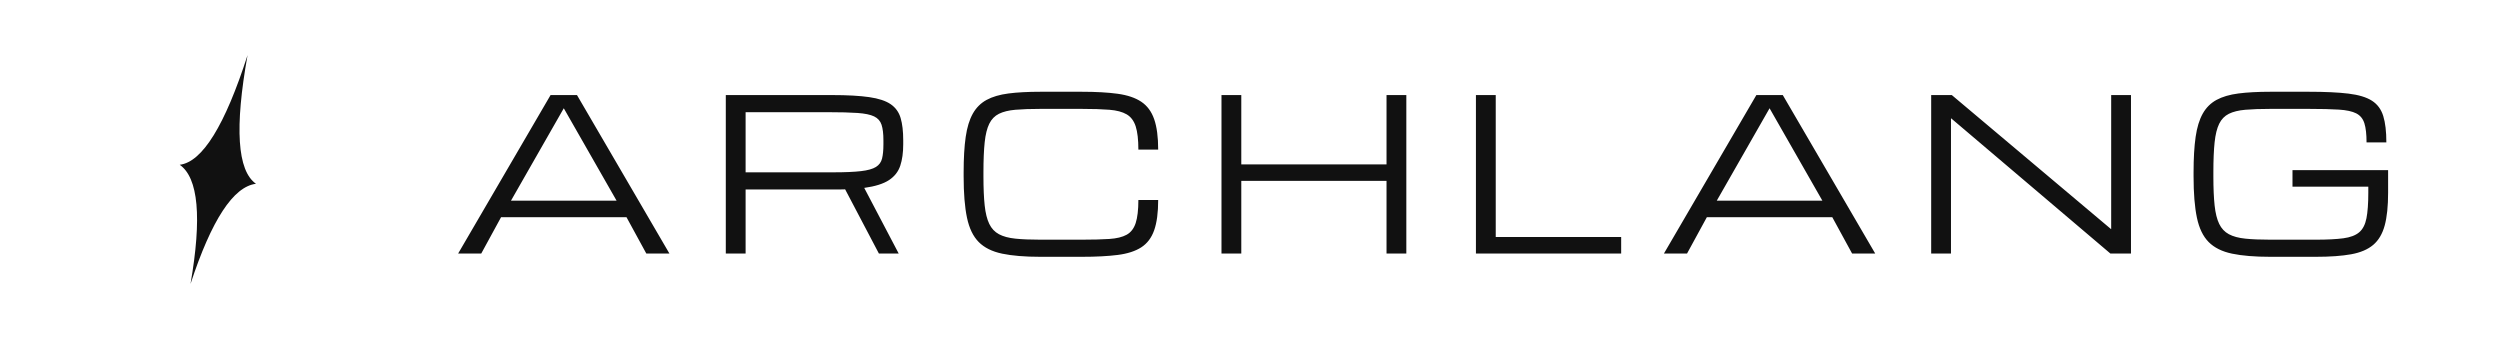
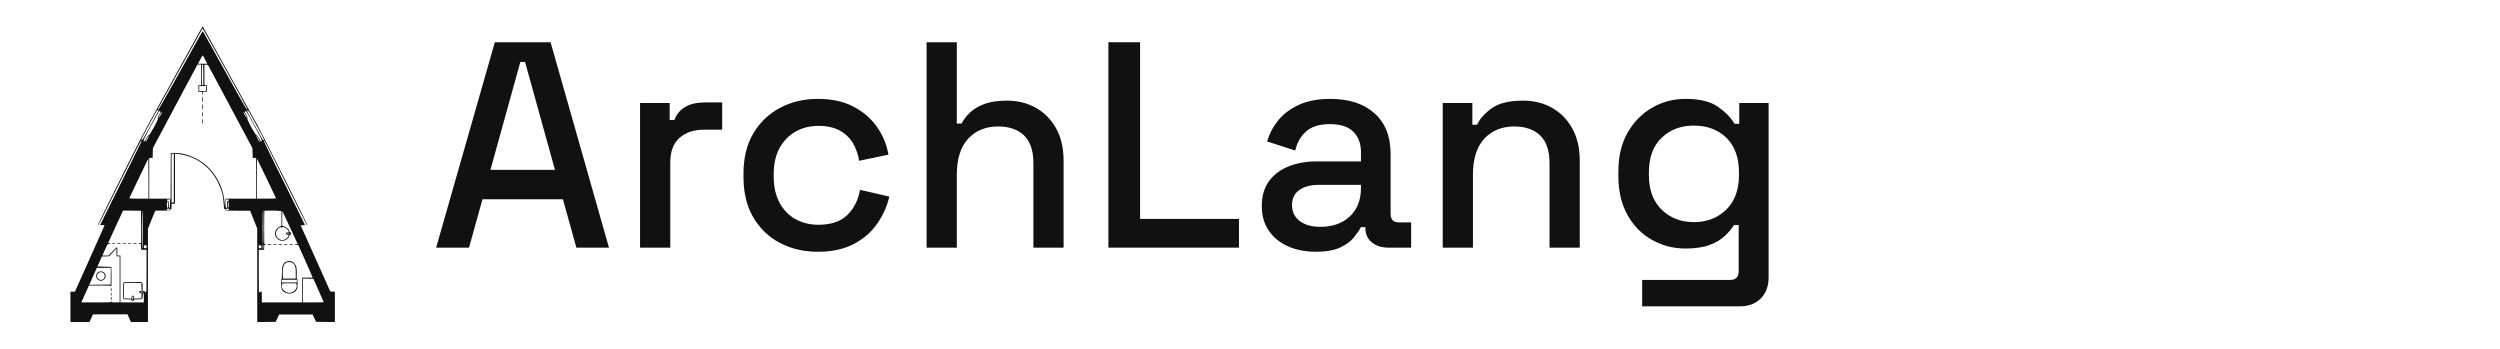
- <svg xmlns="http://www.w3.org/2000/svg" width="1420.1" height="198">
-   <g transform="matrix(1.353563 0.3374811 -0.3374811 1.353563 72.94592 14.44782)">
-     <path fill="#111111" stroke="none" d="M 50 0 Q 53 45 66 50 Q 53 55 50 96 Q 47 55 34 50 Q 47 45 50 0 Z" />
+ <svg xmlns="http://www.w3.org/2000/svg" width="1420" height="198" viewBox="0 0 1420 198" fill="none">
+   <g transform="translate(3.337 -11.603) scale(0.21831)">
+     <g transform="translate(0,1024) scale(0.1,-0.1)" fill="#111111" stroke="none">
+       <path d="M5033 8872 c-45 -81 -307 -554 -583 -1052 -819 -1476 -877 -1584 -1248 -2325 -498 -997 -813 -1637 -808 -1643 3 -2 8 -2 13 1 5 3 253 498 552 1100 386 776 548 1094 558 1090 7 -3 13 -8 13 -13 0 -4 -243 -495 -539 -1091 l-539 -1084 58 -3 59 -3 -34 -77 c-18 -42 -104 -234 -190 -427 -177 -394 -335 -748 -462 -1032 l-86 -193 -59 0 -58 0 0 -395 0 -395 248 0 247 1 45 99 45 99 450 1 450 0 44 -100 43 -100 222 0 222 0 0 1213 0 1212 83 210 c91 228 108 265 119 264 4 -1 91 -1 195 0 180 1 187 2 187 21 0 11 7 20 15 20 12 0 15 14 15 70 l0 70 45 0 45 0 0 650 0 650 58 -6 c461 -46 844 -310 1054 -729 102 -201 145 -360 155 -572 5 -120 8 -133 25 -133 11 0 18 -7 18 -20 0 -24 -18 -23 370 -24 l275 -1 92 -230 92 -230 1 -1218 0 -1217 240 2 240 3 45 95 45 95 435 0 435 0 45 -95 45 -95 245 -3 245 -2 0 395 0 395 -59 0 c-38 0 -61 5 -64 13 -3 6 -38 84 -77 172 -40 88 -145 324 -235 525 -90 201 -229 511 -309 690 l-146 325 55 3 c30 2 55 7 55 12 0 4 -241 493 -535 1086 -295 593 -534 1083 -531 1091 3 7 9 13 13 13 5 0 146 -278 314 -617 490 -988 780 -1567 790 -1577 5 -5 11 -7 14 -4 10 10 -1133 2295 -1310 2618 -98 179 -435 789 -750 1355 -314 567 -592 1067 -616 1112 -24 46 -46 83 -49 83 -3 0 -42 -67 -87 -148z m670 -945 c317 -573 577 -1046 577 -1052 -1 -51 -61 50 -475 800 -45 83 -192 346 -325 585 -133 239 -268 481 -299 537 -30 56 -59 100 -62 97 -9 -5 -97 -162 -639 -1138 -272 -488 -500 -890 -507 -893 -24 -9 -24 3 1 48 13 24 239 431 501 904 262 473 514 926 559 1007 44 81 83 147 86 147 3 0 265 -469 583 -1042z m-519 233 l57 -110 -121 0 -121 0 58 110 c32 60 61 110 64 110 3 0 32 -49 63 -110z m-104 -400 l0 -270 -35 0 -35 0 0 -85 0 -85 50 0 50 0 0 -40 c0 -22 5 -40 10 -40 6 0 10 18 10 40 l0 40 50 0 50 0 0 84 0 85 -32 3 -32 3 0 265 -1 265 45 0 c44 0 45 -1 78 -60 34 -60 449 -837 774 -1450 94 -176 212 -396 262 -490 l91 -170 4 -127 3 -128 44 0 44 0 0 -530 0 -530 -400 0 -400 0 -1 -122 -2 -123 -8 80 c-31 310 -88 493 -218 708 -141 232 -319 396 -556 513 -179 89 -361 134 -541 134 l-94 0 -2 -717 c-1 -395 -4 -663 -5 -595 l-4 122 -274 0 -275 0 0 530 0 530 44 0 44 0 4 128 3 127 136 255 c119 222 361 676 647 1215 47 88 126 237 177 330 50 94 116 216 146 272 l54 103 48 0 47 0 0 -270z m58 -3 c2 -262 2 -267 -18 -267 -20 0 -20 6 -20 271 0 252 1 270 18 267 16 -3 17 -25 20 -271z m72 -352 l0 -65 -90 0 -90 0 0 65 0 65 90 0 90 0 0 -65z m-1242 -581 c-2 -7 -95 -182 -208 -389 -192 -352 -224 -400 -237 -360 -1 6 56 118 128 250 72 132 161 294 196 360 88 162 90 165 109 158 8 -3 14 -11 12 -19z m2411 -116 c279 -509 342 -629 336 -638 -3 -5 -12 -10 -19 -10 -7 0 -70 107 -141 238 -70 130 -164 301 -207 380 -44 78 -76 147 -73 152 16 26 37 0 104 -122z m-2368 101 c19 -10 18 -13 -22 -86 -33 -60 -40 -79 -31 -93 15 -25 -206 -432 -240 -440 -16 -4 -35 -27 -61 -75 -47 -87 -53 -93 -72 -74 -13 13 10 59 193 396 114 211 208 383 210 383 2 0 12 -5 23 -11z m2332 -152 c48 -89 141 -261 207 -382 105 -193 118 -222 105 -234 -19 -19 -25 -13 -72 74 -26 48 -45 71 -61 75 -35 8 -256 413 -240 439 8 14 2 33 -31 93 -39 71 -41 77 -24 87 10 6 20 10 23 10 3 0 44 -73 93 -162z m-2283 127 c0 -16 -84 -157 -87 -147 -5 15 65 153 77 153 6 0 10 -3 10 -6z m2175 -65 c49 -97 38 -111 -13 -17 -45 81 -48 88 -32 88 5 0 26 -32 45 -71z m-2547 -624 c-38 -73 -58 -98 -58 -74 0 20 81 160 90 154 4 -2 -10 -38 -32 -80z m2881 11 c40 -72 51 -103 31 -91 -13 8 -88 154 -82 160 9 8 9 8 51 -69z m-2199 -1031 l0 -635 -30 0 -30 0 0 635 0 635 30 0 30 0 0 -635z m-660 -15 l0 -520 -250 0 c-137 0 -250 4 -250 8 0 5 84 181 186 393 102 211 213 441 247 512 33 70 62 127 64 127 2 0 3 -234 3 -520z m3074 5 c135 -280 246 -513 246 -517 0 -4 -112 -8 -250 -8 l-250 0 0 522 c0 287 2 519 4 517 2 -2 115 -233 250 -514z m-2514 -655 c0 -91 -3 -110 -15 -110 -16 0 -16 1 -18 112 -2 63 -4 68 -24 68 -16 0 -23 6 -23 20 0 17 7 20 40 20 l40 0 0 -110z m1530 90 c0 -14 -7 -20 -22 -20 -22 0 -23 -2 -20 -90 3 -85 2 -90 -17 -90 -20 0 -21 5 -21 110 l0 110 40 0 c33 0 40 -3 40 -20z m-1580 -121 c0 -64 -3 -79 -15 -79 -12 0 -15 15 -15 78 0 43 3 82 6 85 17 16 24 -10 24 -84z m1580 1 c0 -47 -4 -80 -10 -80 -6 0 -10 33 -10 80 0 47 4 80 10 80 6 0 10 -33 10 -80z m-1537 -106 c14 -15 -8 -34 -39 -34 -27 0 -34 4 -34 20 0 16 7 20 33 20 19 0 36 -3 40 -6z m1537 -14 c0 -17 -7 -20 -40 -20 -33 0 -40 3 -40 20 0 17 7 20 40 20 33 0 40 -3 40 -20z m-2282 -457 l2 -423 -35 0 c-44 0 -46 -18 -2 -22 l32 -3 3 -72 3 -73 69 0 70 0 0 -555 c0 -537 -1 -555 -19 -555 -10 0 -21 9 -24 20 -4 14 -14 20 -34 20 l-28 0 3 91 c3 70 0 96 -13 115 l-15 24 -228 0 c-164 0 -231 -3 -240 -12 -9 -9 -12 -70 -12 -213 0 -143 3 -204 12 -213 8 -8 47 -12 110 -12 91 0 98 -1 98 -20 0 -16 7 -20 30 -20 23 0 30 4 30 20 0 19 7 20 97 20 123 0 133 7 133 97 0 49 3 63 15 63 13 0 15 -20 15 -120 l0 -120 -305 0 -305 0 0 610 0 610 -40 0 -40 0 0 110 c0 61 -4 110 -8 110 -5 0 -57 -49 -116 -110 l-107 -110 -79 0 -79 0 45 101 c87 196 89 199 135 199 24 0 38 4 34 10 -3 6 -19 10 -36 10 -16 0 -29 2 -29 5 0 5 134 298 250 545 40 85 88 188 106 228 l33 72 233 -2 233 -3 3 -422z m42 -73 c0 -316 -4 -500 -10 -500 -6 0 -10 184 -10 500 0 330 3 500 10 500 7 0 10 -170 10 -500z m3140 65 c0 -283 -3 -435 -10 -435 -7 0 -10 149 -10 428 0 378 2 442 17 442 2 0 3 -196 3 -435z m386 429 l84 -7 0 -192 0 -192 -57 -29 c-87 -44 -128 -132 -103 -222 38 -142 215 -187 320 -82 21 21 41 51 45 68 4 18 14 32 26 35 26 7 24 64 -2 59 -11 -1 -18 8 -23 29 -9 48 -82 115 -139 130 l-47 11 0 196 c0 107 2 193 3 191 4 -4 48 -99 263 -563 74 -159 134 -290 134 -292 0 -2 -18 -4 -41 -4 -24 0 -38 -4 -34 -10 3 -5 25 -10 48 -10 l42 0 183 -408 c101 -225 185 -417 188 -429 6 -20 3 -21 -130 -19 l-136 2 0 -323 0 -323 -525 0 -525 0 0 145 c0 117 -3 145 -14 145 -8 0 -16 -7 -20 -15 -3 -8 -15 -15 -26 -15 -20 0 -20 4 -20 555 l0 555 70 0 70 0 0 65 c0 58 2 65 20 65 11 0 20 5 20 10 0 6 -9 10 -20 10 -20 0 -20 7 -20 428 0 236 3 431 6 434 8 9 263 10 360 2z m203 -452 c30 -22 71 -79 71 -98 0 -9 -12 -14 -35 -14 -30 0 -35 -3 -35 -24 0 -24 16 -36 51 -36 26 0 24 -18 -6 -62 -26 -39 -95 -78 -138 -78 -36 0 -96 25 -125 52 -12 12 -29 44 -37 72 -19 63 -7 113 41 166 35 38 85 61 92 41 5 -16 22 -13 22 3 0 19 63 5 99 -22z m98 -138 c-8 -8 -68 -11 -72 -4 -8 13 3 16 40 12 20 -2 34 -6 32 -8z m-687 -344 c0 -33 -4 -60 -10 -60 -6 0 -10 27 -10 60 0 33 4 60 10 60 6 0 10 -27 10 -60z m-3040 0 c0 -39 -1 -40 -35 -40 -33 0 -35 2 -35 33 0 41 5 47 42 47 26 0 28 -3 28 -40z m2988 -2 c3 -37 3 -38 -32 -38 -35 0 -36 1 -36 41 0 39 1 40 33 37 29 -3 32 -6 35 -40z m-3728 -248 l40 0 0 -600 0 -600 -105 0 c-87 0 -105 3 -105 15 0 8 -4 15 -10 15 -5 0 -10 -7 -10 -15 0 -13 -49 -15 -384 -15 l-384 0 85 188 c47 103 91 202 99 220 l14 32 285 0 c247 0 285 -2 285 -15 0 -8 5 -15 10 -15 7 0 9 88 8 258 l-3 257 -181 5 -181 5 57 130 58 130 94 3 95 3 94 101 94 101 3 -101 3 -102 39 0z m-192 -517 l-3 -218 -277 -3 -277 -2 17 39 c9 21 53 120 97 220 l80 180 183 1 182 0 -2 -217z m5402 -358 c72 -159 132 -298 136 -307 5 -17 -12 -18 -265 -18 l-271 0 0 310 0 311 135 -3 136 -3 129 -290z m-4602 78 l3 -103 -31 0 c-28 0 -31 -3 -28 -27 2 -22 9 -29 31 -31 28 -3 28 -4 25 -70 l-3 -67 -97 -3 -97 -3 -3 38 c-3 33 -6 38 -28 38 -22 0 -25 -5 -28 -38 l-3 -38 -97 3 -97 3 -3 194 c-2 149 1 196 10 203 7 4 110 7 228 5 l215 -2 3 -102z m62 -133 c0 -5 -22 -10 -50 -10 -27 0 -50 5 -50 10 0 6 23 10 50 10 28 0 50 -4 50 -10z m-280 -160 c0 -27 -4 -50 -10 -50 -5 0 -10 23 -10 50 0 28 5 50 10 50 6 0 10 -22 10 -50z" />
+       <path d="M5110 7120 c0 -40 4 -70 10 -70 6 0 10 30 10 70 0 40 -4 70 -10 70 -6 0 -10 -30 -10 -70z" />
+       <path d="M5110 6930 c0 -40 4 -70 10 -70 6 0 10 30 10 70 0 40 -4 70 -10 70 -6 0 -10 -30 -10 -70z" />
+       <path d="M5110 6735 c0 -37 4 -65 10 -65 6 0 10 28 10 65 0 37 -4 65 -10 65 -6 0 -10 -28 -10 -65z" />
+       <path d="M5110 6550 c0 -33 4 -60 10 -60 6 0 10 27 10 60 0 33 -4 60 -10 60 -6 0 -10 -27 -10 -60z" />
+       <path d="M2765 3370 c-4 -6 12 -10 40 -10 28 0 44 4 40 10 -3 6 -21 10 -40 10 -19 0 -37 -4 -40 -10z" />
+       <path d="M2890 3370 c0 -5 23 -10 50 -10 28 0 50 5 50 10 0 6 -22 10 -50 10 -27 0 -50 -4 -50 -10z" />
+       <path d="M3035 3370 c-4 -6 15 -10 50 -10 35 0 54 4 50 10 -3 6 -26 10 -50 10 -24 0 -47 -4 -50 -10z" />
+       <path d="M3175 3370 c-4 -6 13 -10 44 -10 28 0 51 5 51 10 0 6 -20 10 -44 10 -25 0 -48 -4 -51 -10z" />
+       <path d="M3310 3370 c0 -5 23 -10 50 -10 28 0 50 5 50 10 0 6 -22 10 -50 10 -27 0 -50 -4 -50 -10z" />
+       <path d="M6800 3350 c0 -5 25 -10 55 -10 30 0 55 5 55 10 0 6 -25 10 -55 10 -30 0 -55 -4 -55 -10z" />
+       <path d="M6950 3350 c0 -5 23 -10 50 -10 28 0 50 5 50 10 0 6 -22 10 -50 10 -27 0 -50 -4 -50 -10z" />
+       <path d="M7090 3350 c0 -5 23 -10 50 -10 28 0 50 5 50 10 0 6 -22 10 -50 10 -27 0 -50 -4 -50 -10z" />
+       <path d="M7230 3350 c0 -5 23 -10 50 -10 28 0 50 5 50 10 0 6 -22 10 -50 10 -27 0 -50 -4 -50 -10z" />
+       <path d="M7370 3350 c0 -5 23 -10 50 -10 28 0 50 5 50 10 0 6 -22 10 -50 10 -27 0 -50 -4 -50 -10z" />
+       <path d="M7321 2910 c-49 -12 -83 -41 -111 -96 -23 -45 -25 -58 -25 -202 -1 -102 -5 -156 -12 -160 -7 -5 -11 -46 -11 -117 0 -155 20 -198 113 -241 110 -52 244 -13 294 85 16 31 20 59 20 153 0 86 -3 118 -13 121 -10 4 -12 33 -8 129 6 149 -10 218 -63 277 -48 53 -106 69 -184 51z m140 -43 c68 -45 86 -115 81 -319 l-2 -88 -164 0 -164 0 -6 108 c-10 152 10 238 66 288 30 28 43 32 104 33 37 1 60 -5 85 -22z m109 -472 l0 -35 -195 0 -195 0 0 35 0 35 195 0 195 0 0 -35z m-7 -92 c29 -99 -71 -212 -189 -213 -63 0 -139 43 -170 97 -22 37 -26 52 -20 89 3 25 8 50 12 55 3 6 79 8 182 7 l176 -3 9 -32z" />
+       <path d="M2730 2175 c0 -25 5 -45 10 -45 6 0 10 20 10 45 0 25 -4 45 -10 45 -5 0 -10 -20 -10 -45z" />
+       <path d="M2730 2061 c0 -22 5 -43 10 -46 6 -4 10 12 10 39 0 25 -4 46 -10 46 -5 0 -10 -18 -10 -39z" />
+       <path d="M2730 1945 c0 -25 5 -45 10 -45 6 0 10 20 10 45 0 25 -4 45 -10 45 -5 0 -10 -20 -10 -45z" />
+       <path d="M2412 2633 c-65 -32 -84 -126 -37 -182 51 -59 131 -64 185 -10 37 38 46 84 26 132 -28 68 -105 94 -174 60z m108 -18 c36 -19 50 -43 50 -90 0 -45 -23 -81 -61 -94 -96 -33 -179 76 -118 153 36 46 80 56 129 31z" />
+     </g>
  </g>
-   <g>
-     <path fill="#111111" stroke="none" d="M 260.25 144 L 312.75 54 L 327.75 54 L 380.25 144 L 367.125 144 L 355.875 123.375 L 284.625 123.375 L 273.375 144 L 260.25 144 Z M 290.25 114 L 350.25 114 L 320.25 61.5 L 290.25 114 Z M 412.284 54 L 472.519 54 Q 485.702 54 493.759 55.172 Q 501.816 56.344 505.976 59.215 Q 510.136 62.086 511.601 67.066 Q 513.066 72.047 513.066 79.664 L 513.066 82.008 Q 513.066 89.039 511.396 94.107 Q 509.726 99.176 504.98 102.311 Q 500.234 105.445 490.917 106.734 L 510.487 144 L 499.238 144 L 480.077 107.555 Q 478.905 107.613 477.646 107.613 Q 476.386 107.613 475.038 107.613 L 423.534 107.613 L 423.534 144 L 412.284 144 L 412.284 54 Z M 423.534 97.887 L 473.28 97.887 Q 483.3 97.887 489.071 97.213 Q 494.843 96.539 497.568 94.84 Q 500.292 93.141 501.054 90.035 Q 501.816 86.93 501.816 82.008 L 501.816 79.664 Q 501.816 74.098 500.761 70.875 Q 499.706 67.652 496.542 66.129 Q 493.378 64.605 487.109 64.166 Q 480.839 63.727 470.351 63.727 L 423.534 63.727 L 423.534 97.887 Z M 547.385 100.172 L 547.385 97.828 Q 547.385 85.875 548.557 77.76 Q 549.729 69.645 552.6 64.547 Q 555.471 59.449 560.422 56.754 Q 565.373 54.059 572.873 53.092 Q 580.373 52.125 590.92 52.125 L 614.534 52.125 Q 626.604 52.125 634.895 53.268 Q 643.186 54.41 648.254 57.779 Q 653.323 61.148 655.608 67.682 Q 657.893 74.215 657.893 84.996 L 646.643 84.996 Q 646.643 76.5 645.12 71.783 Q 643.596 67.066 639.993 64.957 Q 636.389 62.848 630.178 62.35 Q 623.967 61.852 614.534 61.852 L 590.92 61.852 Q 582.541 61.852 576.799 62.35 Q 571.057 62.848 567.453 64.635 Q 563.85 66.422 561.946 70.289 Q 560.041 74.156 559.338 80.836 Q 558.635 87.516 558.635 97.828 L 558.635 100.172 Q 558.635 110.133 559.338 116.695 Q 560.041 123.258 561.946 127.184 Q 563.85 131.109 567.453 133.043 Q 571.057 134.977 576.799 135.562 Q 582.541 136.148 590.92 136.148 L 614.534 136.148 Q 623.967 136.148 630.178 135.738 Q 636.389 135.328 639.993 133.336 Q 643.596 131.344 645.12 126.686 Q 646.643 122.027 646.643 113.59 L 657.893 113.59 Q 657.893 124.371 655.608 130.816 Q 653.323 137.262 648.254 140.514 Q 643.186 143.766 634.895 144.82 Q 626.604 145.875 614.534 145.875 L 590.92 145.875 Q 577.737 145.875 569.241 144.088 Q 560.745 142.301 555.969 137.496 Q 551.194 132.691 549.289 123.668 Q 547.385 114.645 547.385 100.172 Z M 693.853 144 L 693.853 54 L 705.103 54 L 705.103 93.375 L 787.603 93.375 L 787.603 54 L 798.853 54 L 798.853 144 L 787.603 144 L 787.603 102.75 L 705.103 102.75 L 705.103 144 L 693.853 144 Z M 838.388 144 L 838.388 54 L 849.638 54 L 849.638 134.625 L 920.888 134.625 L 920.888 144 L 838.388 144 Z M 945.188 144 L 997.687 54 L 1012.688 54 L 1065.188 144 L 1052.062 144 L 1040.812 123.375 L 969.562 123.375 L 958.312 144 L 945.188 144 Z M 975.188 114 L 1035.188 114 L 1005.188 61.5 L 975.188 114 Z M 1096.987 144 L 1096.987 54 L 1108.706 54 L 1199.117 130.113 L 1199.234 130.113 L 1199.234 54 L 1210.484 54 L 1210.484 144 L 1198.765 144 L 1108.355 67.242 L 1108.237 67.242 L 1108.237 144 L 1096.987 144 Z M 1246.034 100.172 L 1246.034 97.828 Q 1246.034 85.875 1247.205 77.76 Q 1248.377 69.645 1251.248 64.547 Q 1254.12 59.449 1259.071 56.754 Q 1264.022 54.059 1271.522 53.092 Q 1279.022 52.125 1289.569 52.125 L 1311.6 52.125 Q 1325.428 52.125 1334.071 53.18 Q 1342.713 54.234 1347.371 57.223 Q 1352.03 60.211 1353.787 65.924 Q 1355.545 71.637 1355.545 80.895 L 1344.295 80.895 Q 1344.295 73.922 1343.065 70.025 Q 1341.834 66.129 1338.436 64.4 Q 1335.037 62.672 1328.563 62.262 Q 1322.088 61.852 1311.6 61.852 L 1289.569 61.852 Q 1281.19 61.852 1275.448 62.35 Q 1269.705 62.848 1266.102 64.635 Q 1262.498 66.422 1260.594 70.289 Q 1258.69 74.156 1257.987 80.836 Q 1257.284 87.516 1257.284 97.828 L 1257.284 100.172 Q 1257.284 110.133 1257.987 116.695 Q 1258.69 123.258 1260.594 127.184 Q 1262.498 131.109 1266.102 133.043 Q 1269.705 134.977 1275.448 135.562 Q 1281.19 136.148 1289.569 136.148 L 1315.526 136.148 Q 1325.194 136.148 1331.112 135.357 Q 1337.03 134.566 1340.106 131.959 Q 1343.182 129.352 1344.237 123.99 Q 1345.291 118.629 1345.291 109.488 L 1345.291 106.031 L 1302.225 106.031 L 1302.225 96.656 L 1356.541 96.656 L 1356.541 109.488 Q 1356.541 120.914 1354.608 128.062 Q 1352.674 135.211 1348.075 139.107 Q 1343.475 143.004 1335.535 144.439 Q 1327.596 145.875 1315.526 145.875 L 1289.569 145.875 Q 1276.385 145.875 1267.889 144.088 Q 1259.393 142.301 1254.618 137.496 Q 1249.842 132.691 1247.938 123.668 Q 1246.034 114.645 1246.034 100.172 Z" />
+   <g fill="#111111" transform="translate(244.228 140.667) scale(0.16667 -0.16667)">
+     <path transform="translate(0 0)" d="M21 0L221 700L411 700L610 0L499 0L453 165L179 165L133 0ZM206 265L426 265L324 633L308 633Z" />
+     <path transform="translate(639.9001 0)" d="M76 0L76 493L177 493L177 435L193 435Q205 466 231.5 480.5Q258 495 297 495L356 495L356 402L293 402Q243 402 211 374.5Q179 347 179 290L179 0Z" />
+     <path transform="translate(1016.451 0)" d="M305 -14Q234 -14 176.5 16Q119 46 85.5 103Q52 160 52 240L52 253Q52 333 85.5 389.5Q119 446 176.5 476.5Q234 507 305 507Q376 507 426 481Q476 455 506.5 412Q537 369 546 317L446 296Q441 329 425 356Q409 383 380 399Q351 415 307 415Q264 415 229.5 395.5Q195 376 175 339.5Q155 303 155 251L155 242Q155 190 175 153Q195 116 229.5 97Q264 78 307 78Q372 78 406 111.5Q440 145 449 197L549 174Q537 123 506.5 80Q476 37 426 11.5Q376 -14 305 -14Z" />
+     <path transform="translate(1616.4 0)" d="M76 0L76 700L179 700L179 423L195 423Q205 442 223.5 460Q242 478 272.5 489.5Q303 501 350 501Q406 501 449.5 476Q493 451 518 405.5Q543 360 543 296L543 0L440 0L440 288Q440 352 408 382.5Q376 413 320 413Q256 413 217.5 371Q179 329 179 249L179 0Z" />
+     <path transform="translate(2239 0)" d="M73 0L73 700L181 700L181 98L518 98L518 0Z" />
+     <path transform="translate(2790.75 0)" d="M229 -14Q176 -14 134.5 4Q93 22 68.5 57Q44 92 44 142Q44 193 68.5 226.5Q93 260 135.5 277Q178 294 232 294L382 294L382 326Q382 369 356 395Q330 421 276 421Q223 421 195 396Q167 371 158 331L62 362Q74 402 100.5 434.5Q127 467 171 487Q215 507 277 507Q373 507 428 458Q483 409 483 319L483 116Q483 86 511 86L553 86L553 0L476 0Q441 0 419 18Q397 36 397 67L397 70L382 70Q374 55 358 35Q342 15 311 0.5Q280 -14 229 -14ZM244 71Q306 71 344 106.5Q382 142 382 204L382 214L238 214Q197 214 172 196.5Q147 179 147 145Q147 111 173 91Q199 71 244 71Z" />
+     <path transform="translate(3375.35 0)" d="M76 0L76 493L177 493L177 419L193 419Q207 449 243 475Q279 501 350 501Q406 501 449.5 476Q493 451 518 405.5Q543 360 543 296L543 0L440 0L440 288Q440 352 408 382.5Q376 413 320 413Q256 413 217.5 371Q179 329 179 249L179 0Z" />
+     <path transform="translate(3997.951 0)" d="M52 244L52 259Q52 337 83.5 392Q115 447 167 477Q219 507 281 507Q353 507 391.5 480Q430 453 448 422L464 422L464 493L564 493L564 -101Q564 -146 537.5 -173Q511 -200 465 -200L133 -200L133 -110L433 -110Q462 -110 462 -80L462 77L446 77Q435 59 415 40Q395 21 362.5 9Q330 -3 281 -3Q219 -3 166.5 26.5Q114 56 83 111.5Q52 167 52 244ZM309 87Q376 87 419.5 129.5Q463 172 463 247L463 256Q463 333 420 374.5Q377 416 309 416Q243 416 199.5 374.5Q156 333 156 256L156 247Q156 172 199.5 129.5Q243 87 309 87Z" />
  </g>
</svg>
